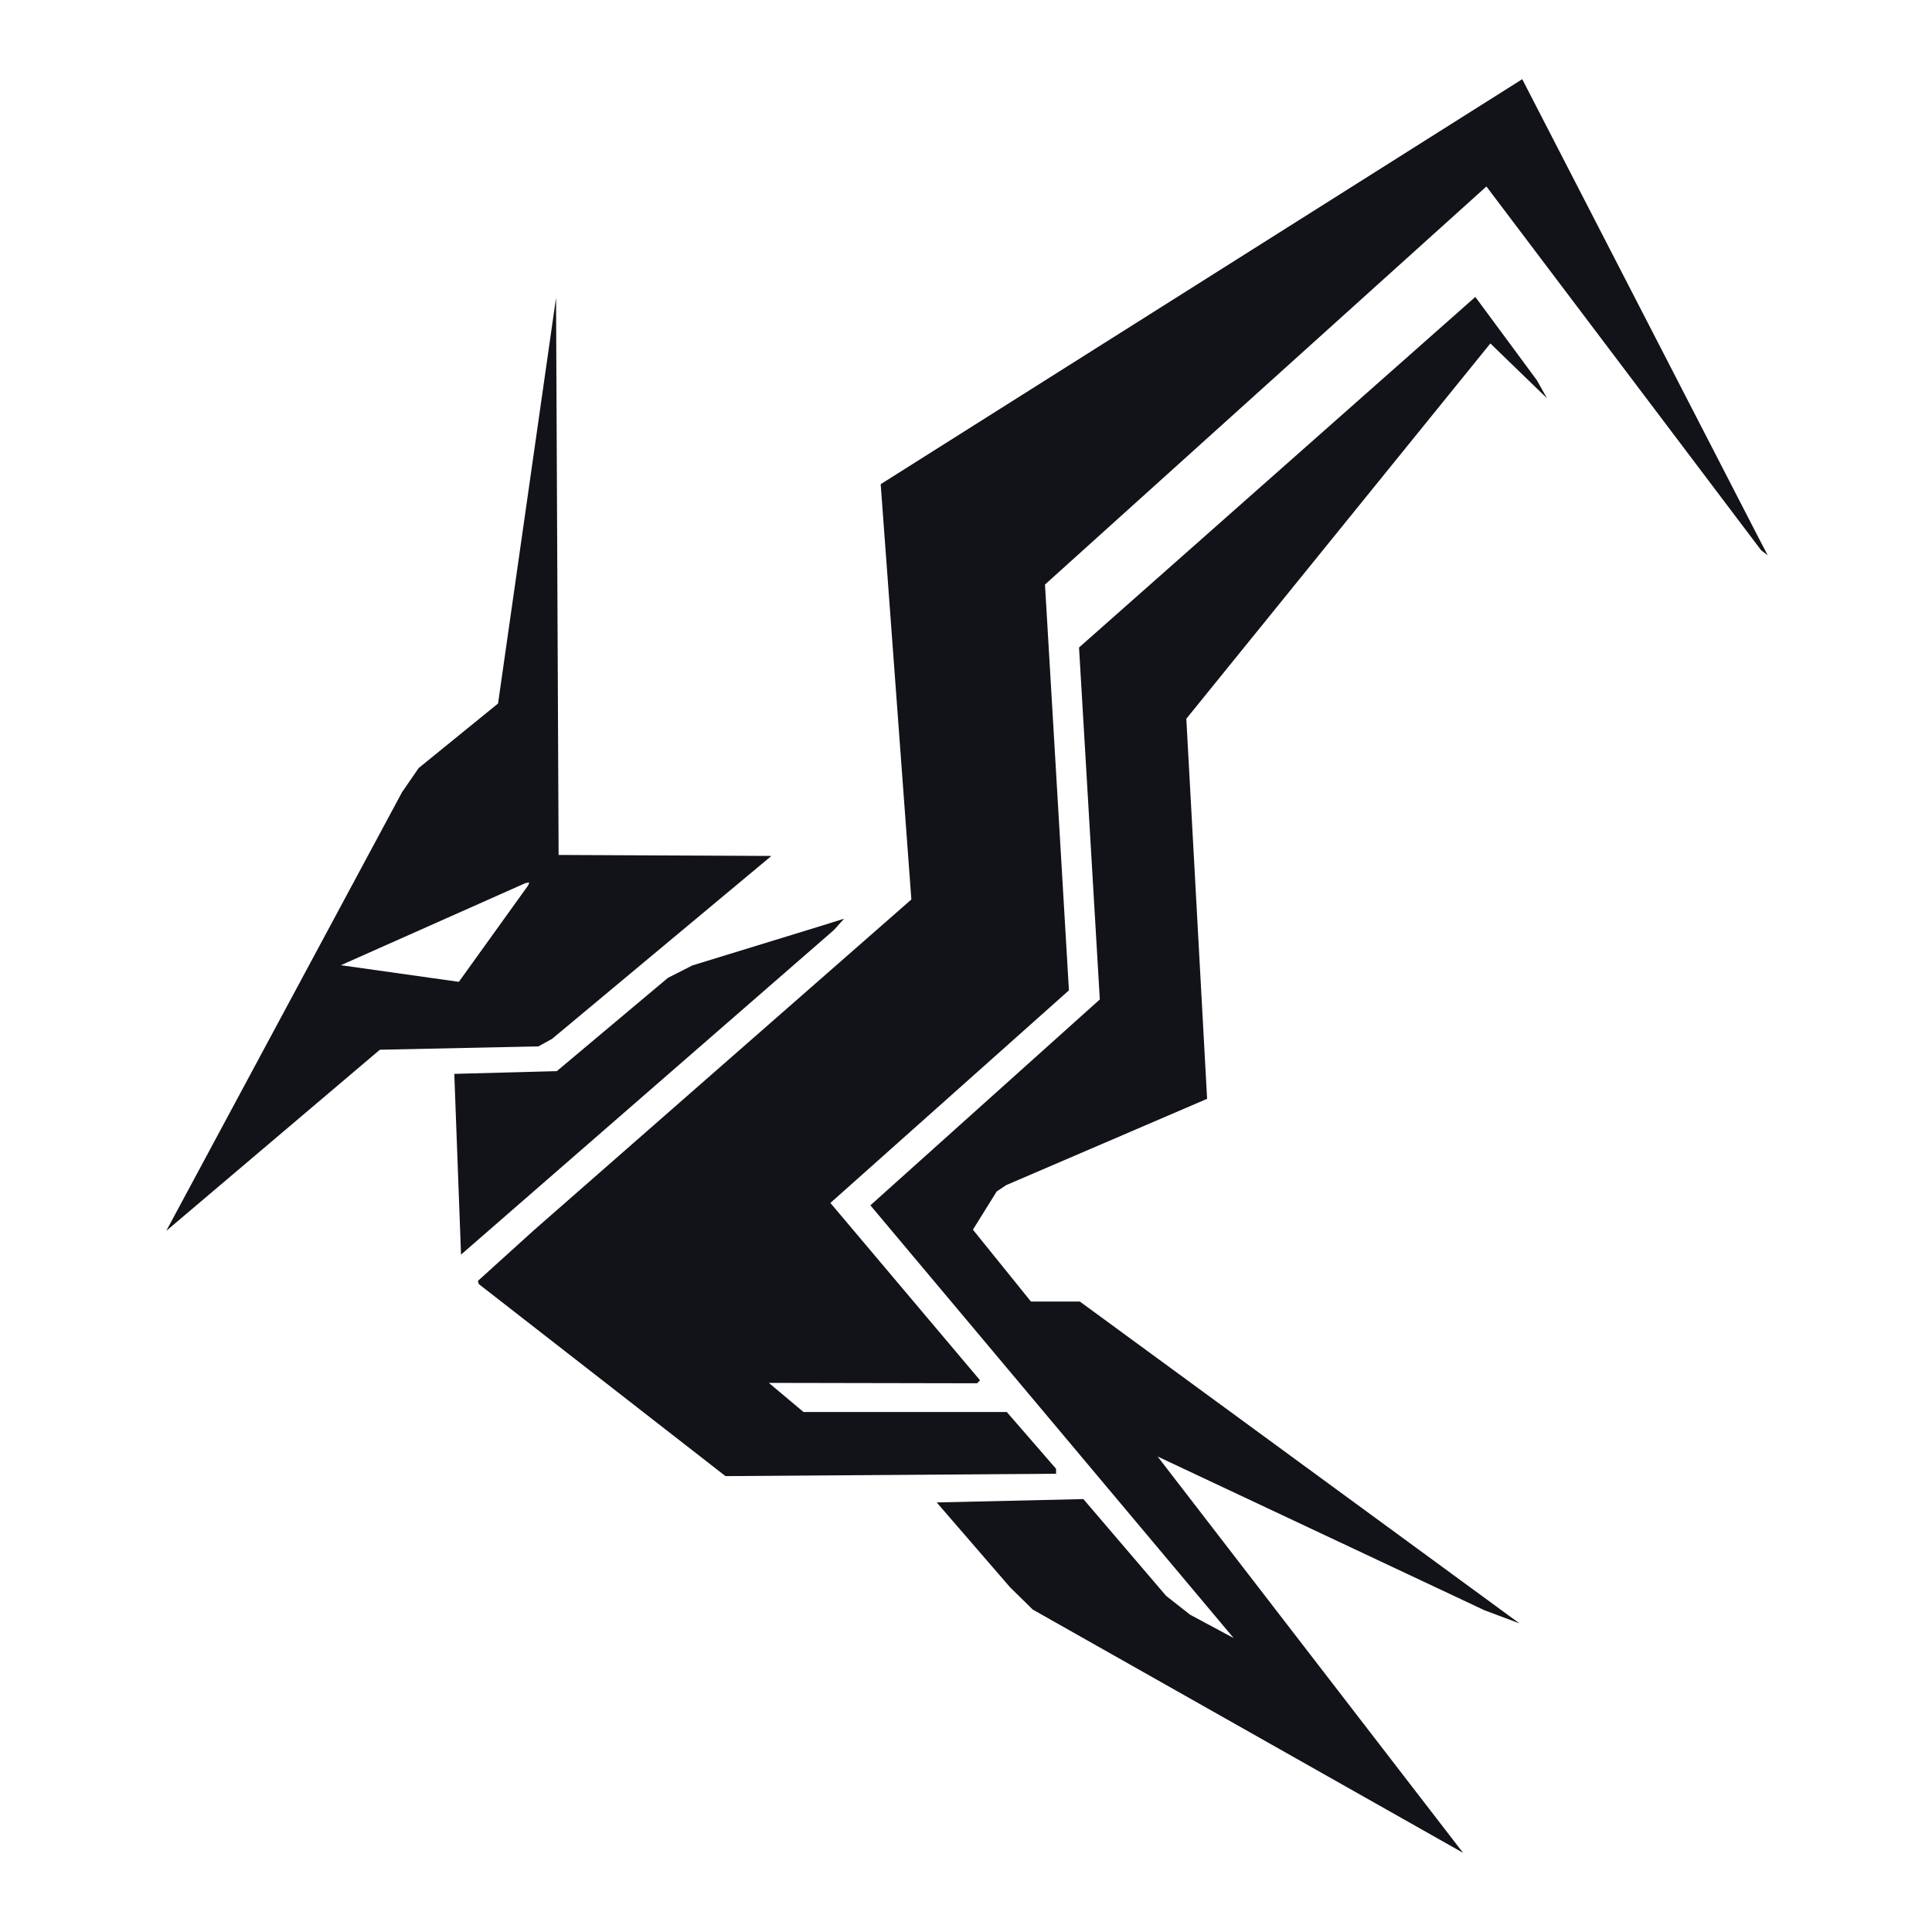
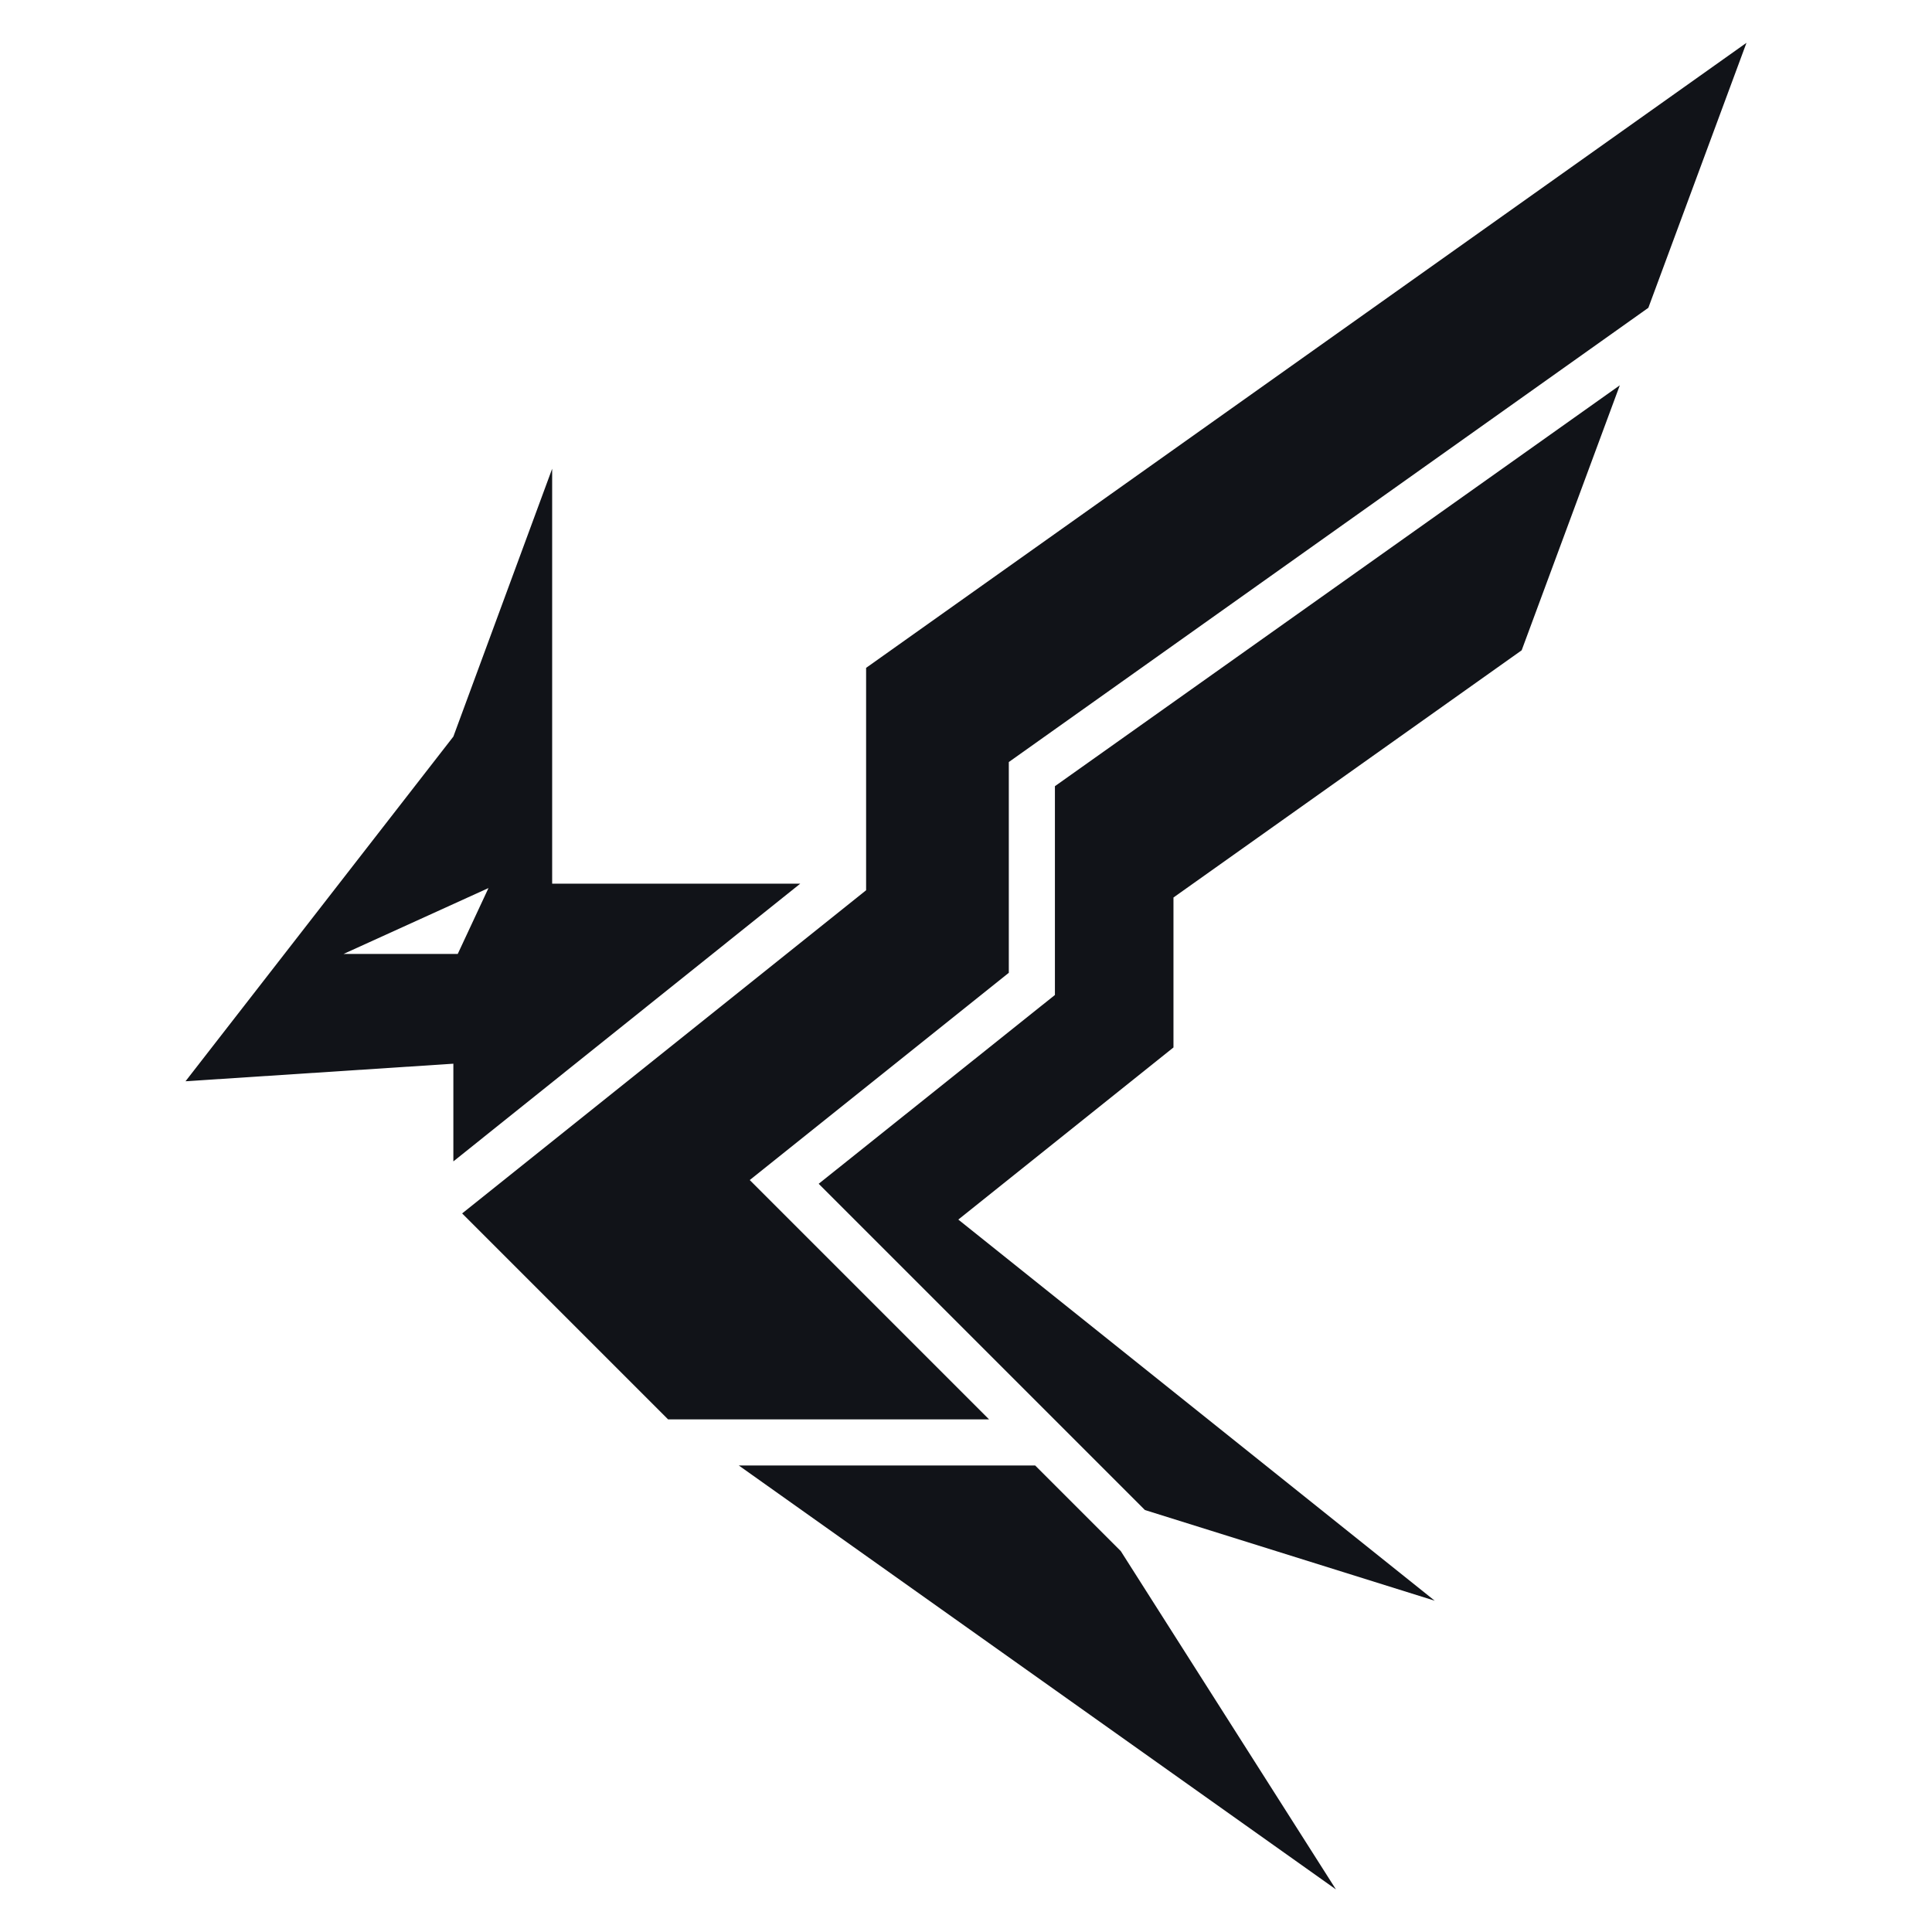
- <svg xmlns="http://www.w3.org/2000/svg" viewBox="23.5 24.0 976.0 976.0">
-   <style>path{fill:#111318}@media(prefers-color-scheme:dark){path{fill:#f2f2f4}}</style>
-   <path fill-rule="evenodd" d="M 911.8 295.5 L 792.5 64.0 L 468.4 268.6 L 483.9 478.4 L 293.3 645.4 L 264.9 671.1 L 265.4 672.7 L 390.0 769.7 L 557.0 768.5 L 557.0 766.0 L 532.1 737.3 L 429.4 737.3 L 411.9 722.6 L 517.1 722.8 L 518.6 721.3 L 443.0 631.7 L 563.5 524.3 L 551.4 319.3 L 774.4 118.2 L 913.2 302.0 L 916.5 304.5 Z M 799.9 216.1 L 768.8 174.0 L 568.6 351.1 L 579.1 528.9 L 463.2 632.9 L 646.7 851.5 L 624.7 839.7 L 612.6 830.2 L 570.8 781.3 L 496.7 783.0 L 533.8 825.9 L 545.2 837.1 L 762.6 960.0 L 608.3 759.8 L 773.5 837.5 L 791.1 844.1 L 569.0 681.5 L 544.3 681.5 L 515.0 645.2 L 527.0 625.9 L 531.8 622.7 L 633.3 579.1 L 622.8 387.1 L 776.4 197.5 L 805.0 225.2 Z M 304.4 174.4 L 275.1 379.4 L 235.0 412.0 L 226.6 424.2 L 107.5 645.8 L 215.4 554.3 L 295.5 552.6 L 302.4 548.8 L 413.2 456.4 L 305.7 455.9 Z M 290.3 471.3 L 255.3 520.0 L 195.7 511.6 L 289.0 470.1 L 290.9 469.8 Z M 439.4 491.4 L 373.3 511.7 L 360.9 518.0 L 304.8 565.1 L 253.0 566.5 L 256.4 657.8 L 444.8 493.8 L 449.9 488.1 Z" />
+ <svg xmlns="http://www.w3.org/2000/svg" viewBox="61.5 69.5 880 880">
+   <style>path{fill:#111318}@media(prefers-color-scheme:dark){path{fill:#f5f5f7}}</style>
+   <path fill-rule="evenodd" d="M 857.0 89.0 L 456.0 373.7 L 456.0 475.0 L 272.0 622.2 L 365.8 716.0 L 512.0 716.0 L 403.0 607.0 L 521.0 512.6 L 521.0 416.6 L 812.3 209.7 Z M 799.3 245.0 L 542.0 427.6 L 542.0 522.7 L 434.4 608.7 L 583.0 757.3 L 715.0 798.6 L 498.0 625.0 L 596.0 546.6 L 596.0 478.3 L 754.6 365.7 Z M 398.0 737.0 L 533.0 737.0 L 572.0 776.0 L 670.0 930.1 Z M 313.0 283.0 L 268.0 405.0 L 146.0 562.0 L 268.0 554.0 L 268.0 598.5 L 426.0 472.0 L 313.0 472.0 Z M 284.0 474.0 L 270.0 504.0 L 218.0 504.0 Z" />
</svg>
